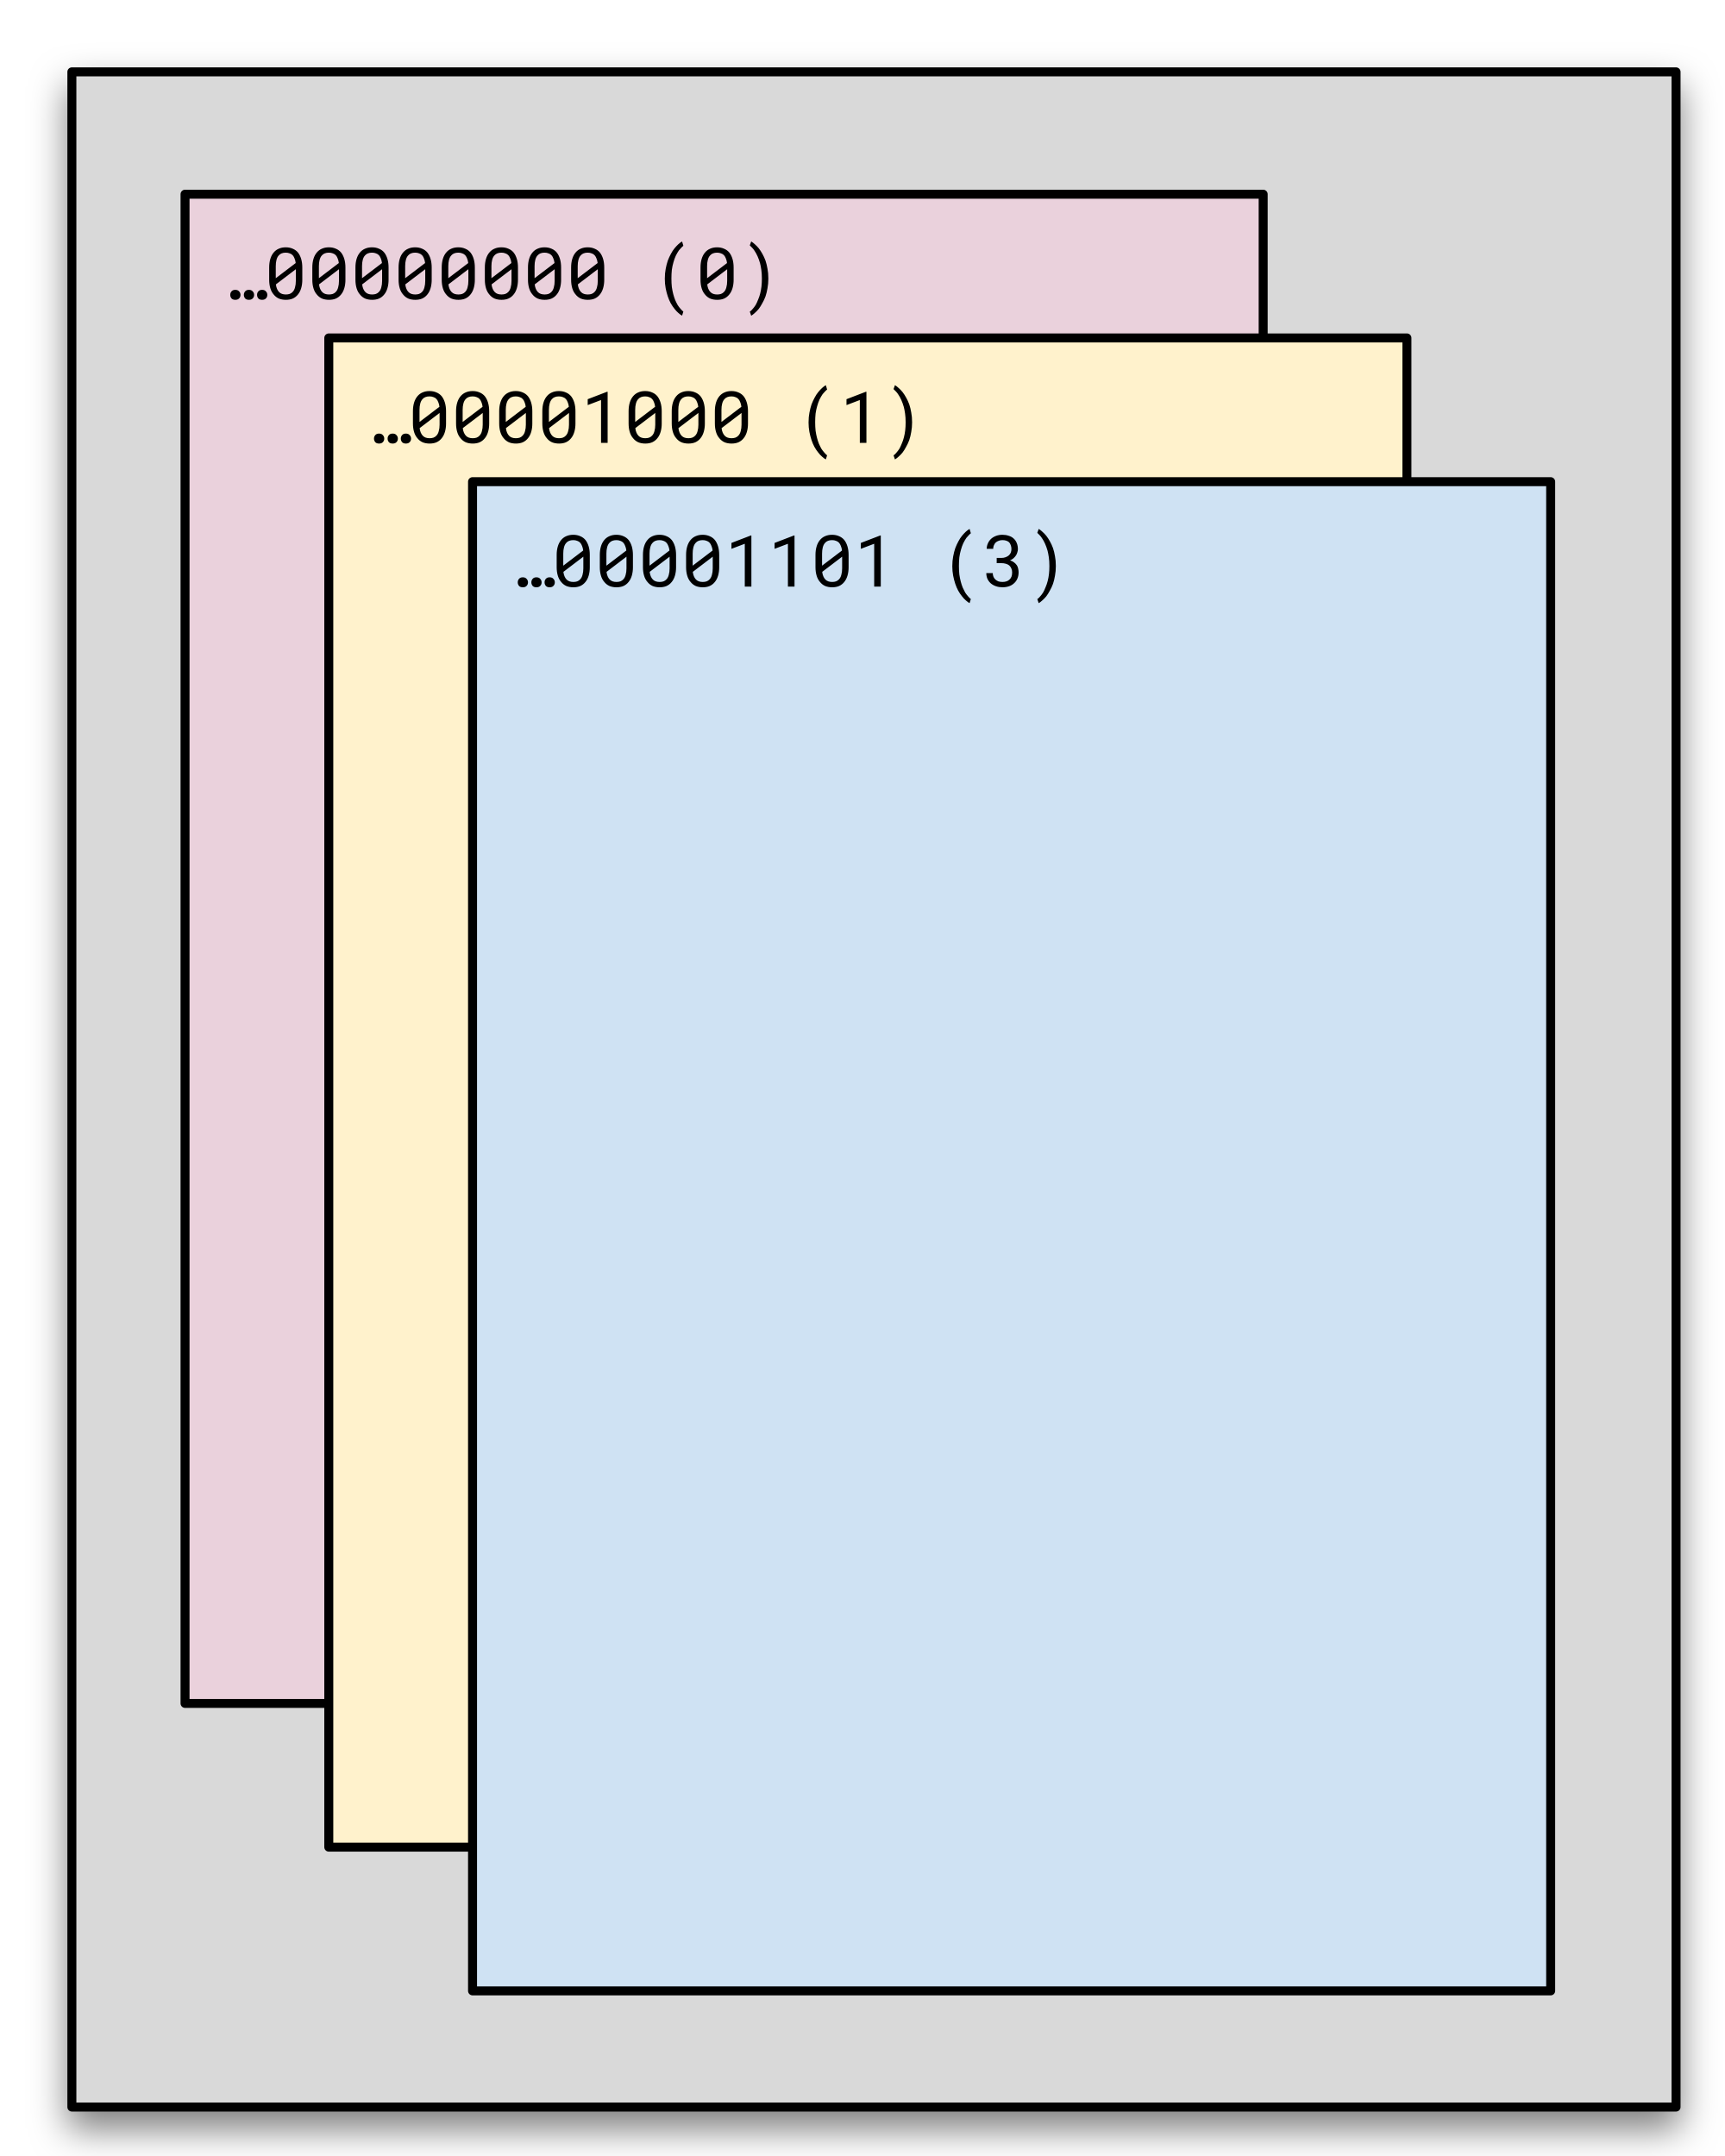
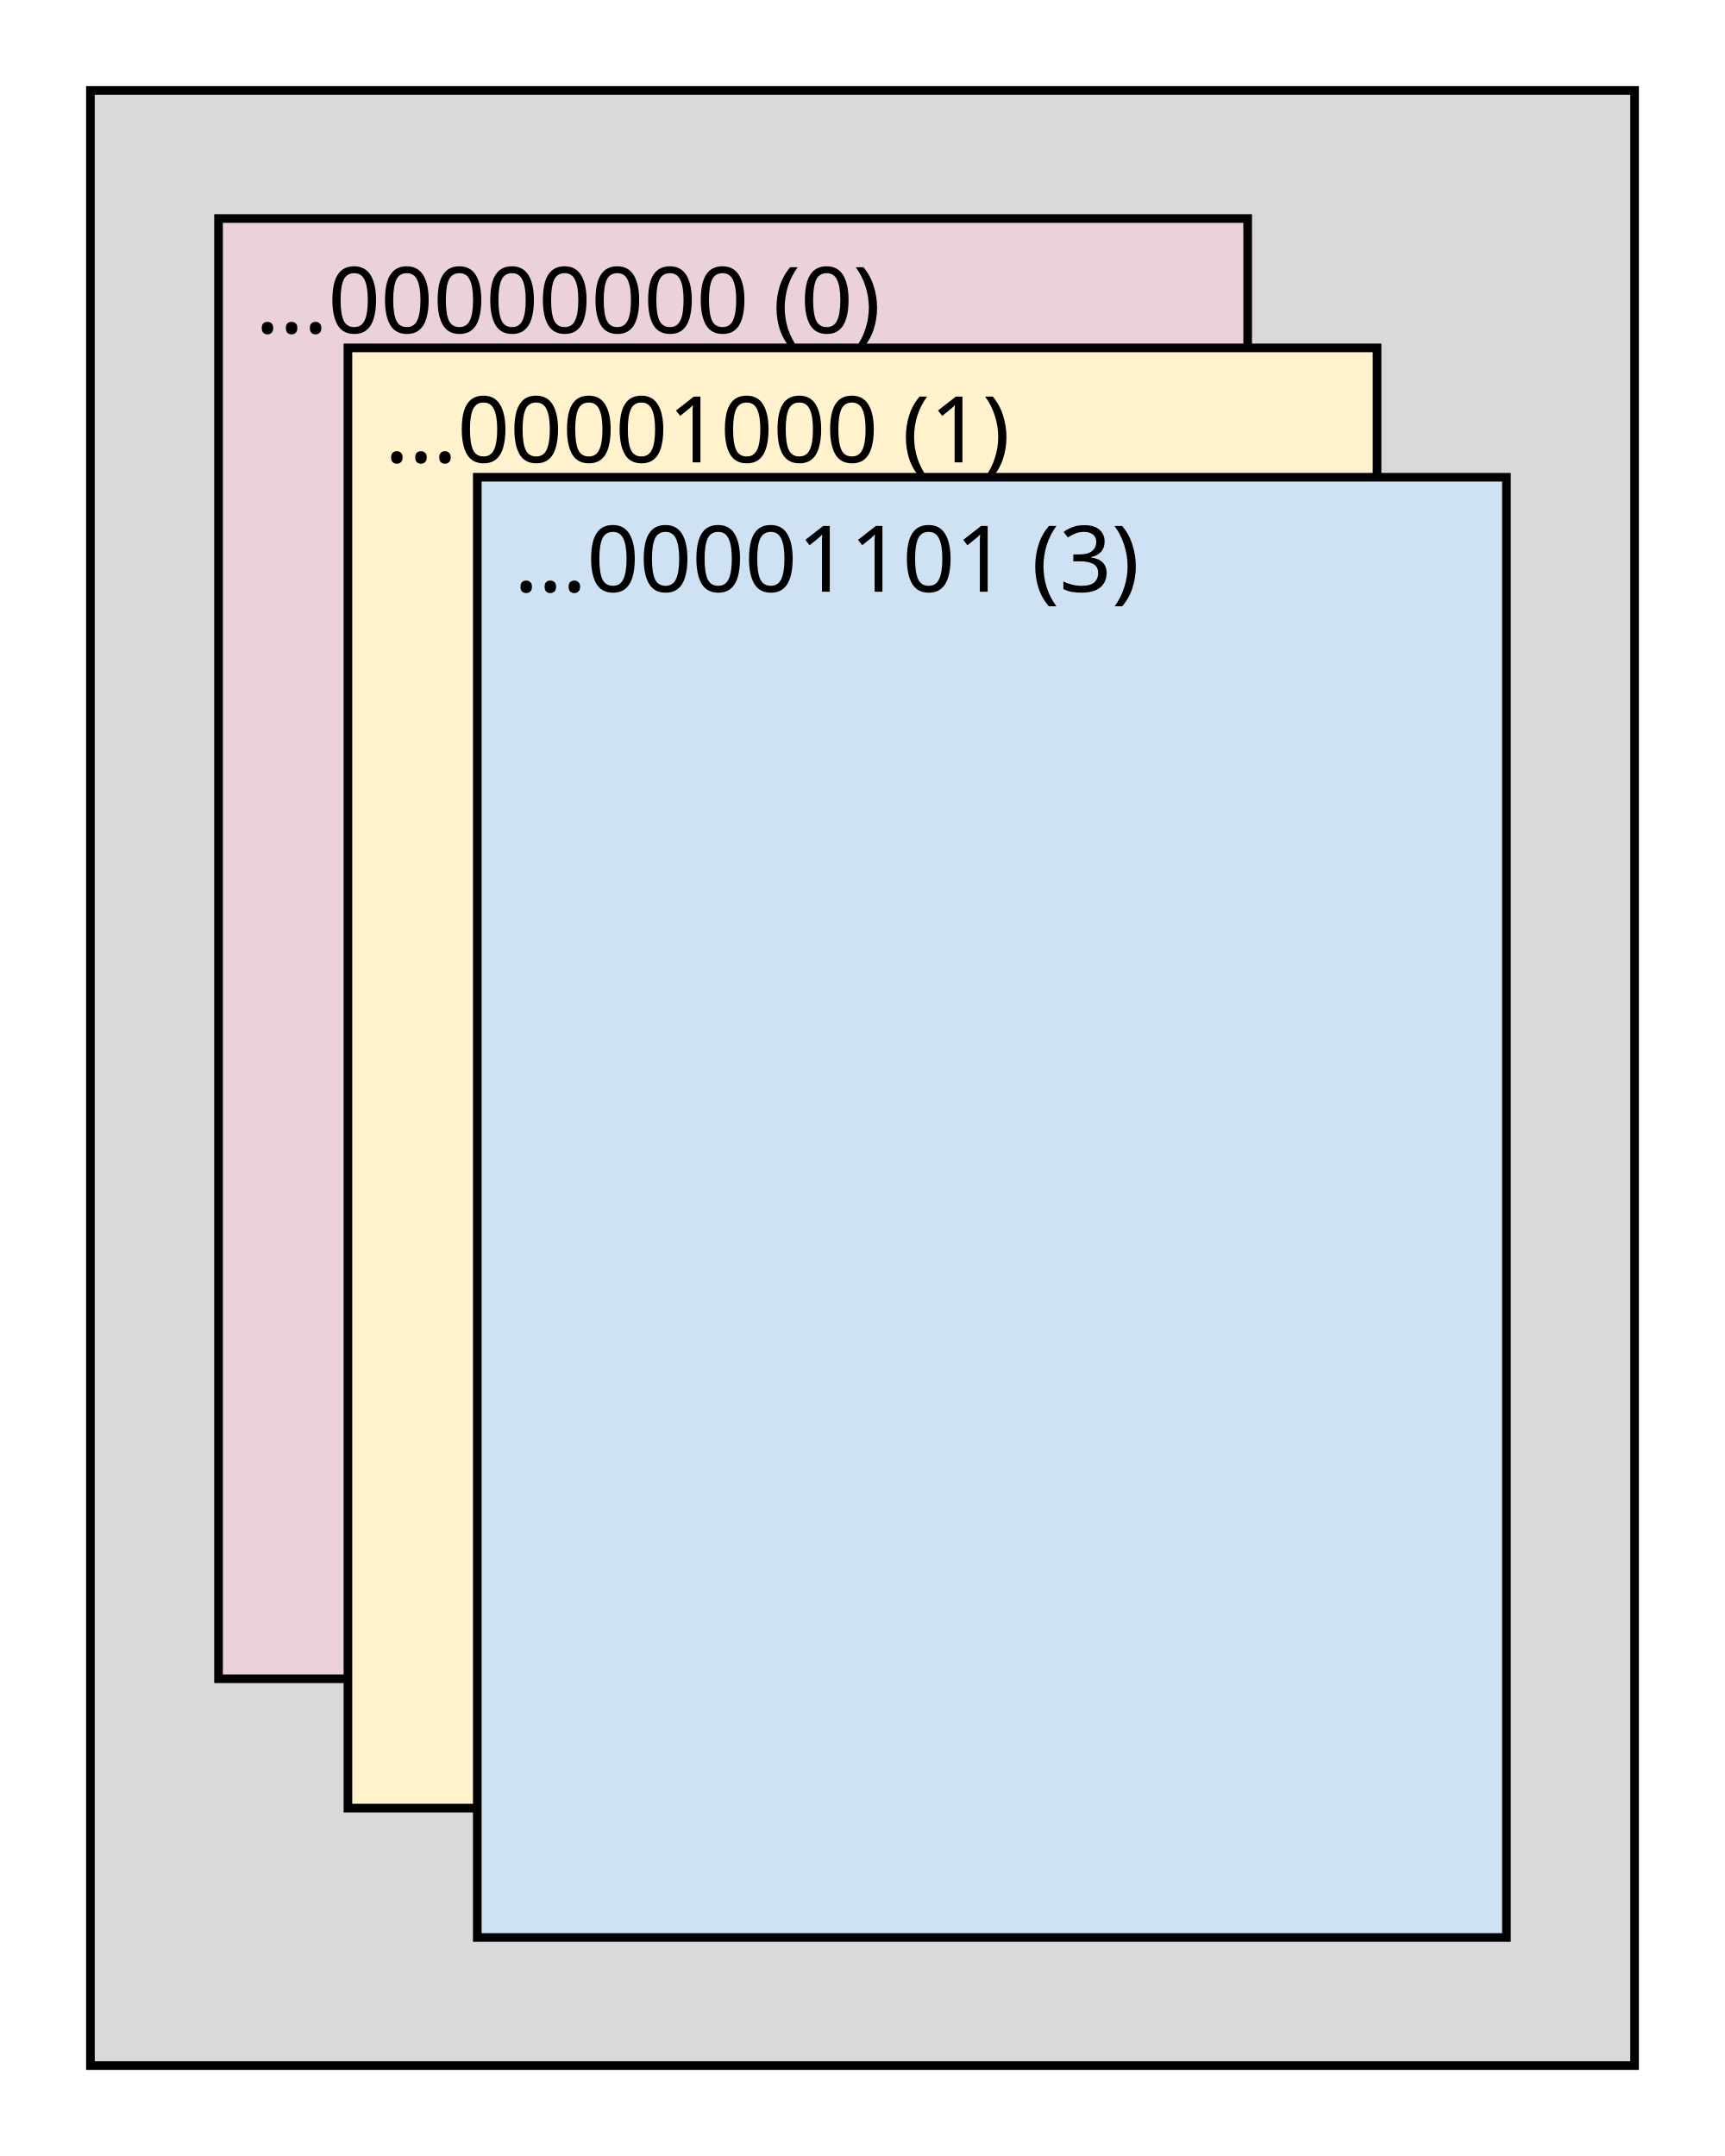
- <svg xmlns="http://www.w3.org/2000/svg" xmlns:xlink="http://www.w3.org/1999/xlink" version="1.1" viewBox="0.0 0.0 192.0 240.0" fill="none" stroke="none" stroke-linecap="square" stroke-miterlimit="10">
-   <clipPath id="p.0">
-     <path d="m0 0l192.0 0l0 240.0l-192.0 0l0 -240.0z" clip-rule="nonzero" />
-   </clipPath>
-   <g clip-path="url(#p.0)">
-     <path fill="#000000" fill-opacity="0.0" d="m0 0l192.0 0l0 240.0l-192.0 0z" fill-rule="evenodd" />
-     <g filter="url(#shadowFilter-p.1)">
-       <use xlink:href="#p.1" transform="matrix(1.0 0.0 0.0 1.0 0.0 2.0)" />
-     </g>
-     <defs>
-       <filter id="shadowFilter-p.1" filterUnits="userSpaceOnUse">
-         <feGaussianBlur in="SourceAlpha" stdDeviation="2.0" result="blur" />
-         <feComponentTransfer in="blur" color-interpolation-filters="sRGB">
-           <feFuncR type="linear" slope="0" intercept="0.0" />
-           <feFuncG type="linear" slope="0" intercept="0.0" />
-           <feFuncB type="linear" slope="0" intercept="0.0" />
-           <feFuncA type="linear" slope="0.5" intercept="0" />
-         </feComponentTransfer>
-       </filter>
-     </defs>
-     <g id="p.1">
-       <path fill="#d9d9d9" d="m8.0 8.0l178.551 0l0 226.551l-178.551 0z" fill-rule="evenodd" />
-       <path stroke="#000000" stroke-width="1.0" stroke-linejoin="round" stroke-linecap="butt" d="m8.0 8.0l178.551 0l0 226.551l-178.551 0z" fill-rule="evenodd" />
-     </g>
-     <path fill="#ead1dc" d="m20.596 21.618l120 0l0 168.0l-120 0z" fill-rule="evenodd" />
-     <path stroke="#000000" stroke-width="1.0" stroke-linejoin="round" stroke-linecap="butt" d="m20.596 21.618l120 0l0 168.0l-120 0z" fill-rule="evenodd" />
-     <path fill="#fff2cc" d="m36.596 37.618l120.0 0l0 168.0l-120.0 0z" fill-rule="evenodd" />
-     <path stroke="#000000" stroke-width="1.0" stroke-linejoin="round" stroke-linecap="butt" d="m36.596 37.618l120.0 0l0 168.0l-120.0 0z" fill-rule="evenodd" />
-     <path fill="#cfe2f3" d="m52.596 53.618l120.0 0l0 168.0l-120.0 0z" fill-rule="evenodd" />
-     <path stroke="#000000" stroke-width="1.0" stroke-linejoin="round" stroke-linecap="butt" d="m52.596 53.618l120.0 0l0 168.0l-120.0 0z" fill-rule="evenodd" />
-     <path fill="#000000" fill-opacity="0.0" d="m52.596 53.617l84.661 0l0 14.551l-84.661 0z" fill-rule="evenodd" />
-     <path fill="#000000" d="m57.627 64.828q0 0.219 0.141 0.391q0.141 0.156 0.422 0.156q0.281 0 0.422 -0.156q0.156 -0.156 0.156 -0.391q0 -0.234 -0.156 -0.391q-0.141 -0.172 -0.422 -0.172q-0.281 0 -0.422 0.172q-0.141 0.156 -0.141 0.391zm1.516 0q0 0.219 0.141 0.391q0.141 0.156 0.422 0.156q0.281 0 0.422 -0.156q0.156 -0.156 0.156 -0.391q0 -0.234 -0.156 -0.391q-0.141 -0.172 -0.422 -0.172q-0.281 0 -0.422 0.172q-0.141 0.156 -0.141 0.391zm1.469 0q0 0.219 0.141 0.391q0.141 0.156 0.422 0.156q0.281 0 0.422 -0.156q0.156 -0.156 0.156 -0.391q0 -0.234 -0.156 -0.391q-0.141 -0.172 -0.422 -0.172q-0.281 0 -0.422 0.172q-0.141 0.156 -0.141 0.391zm5.035 -1.703l0 -1.344q0 -0.531 -0.125 -0.953q-0.125 -0.422 -0.359 -0.719q-0.234 -0.281 -0.578 -0.422q-0.344 -0.156 -0.781 -0.156q-0.438 0 -0.781 0.156q-0.328 0.141 -0.562 0.422q-0.25 0.297 -0.375 0.719q-0.125 0.422 -0.125 0.953l0 1.344q0 0.531 0.125 0.953q0.125 0.422 0.375 0.703q0.234 0.297 0.578 0.453q0.344 0.141 0.781 0.141q0.438 0 0.766 -0.141q0.344 -0.156 0.578 -0.453q0.234 -0.281 0.359 -0.703q0.125 -0.422 0.125 -0.953zm-2.953 -0.156q0 -0.094 0 -0.188q0 -0.109 0 -0.203l0 -0.953q0 -0.391 0.078 -0.688q0.078 -0.312 0.25 -0.5q0.125 -0.156 0.328 -0.234q0.203 -0.078 0.453 -0.078q0.25 0 0.438 0.078q0.203 0.062 0.344 0.219q0.125 0.141 0.203 0.359q0.094 0.219 0.125 0.5l-2.219 1.688zm2.234 0.297q0 0.422 -0.094 0.734q-0.078 0.312 -0.266 0.5q-0.125 0.141 -0.328 0.219q-0.188 0.062 -0.422 0.062q-0.234 0 -0.422 -0.062q-0.188 -0.062 -0.328 -0.203q-0.141 -0.141 -0.234 -0.359q-0.094 -0.219 -0.125 -0.5l2.219 -1.688q0 0.109 0 0.281q0 0.156 0 0.219l0 0.797zm5.52 -0.141l0 -1.344q0 -0.531 -0.125 -0.953q-0.125 -0.422 -0.359 -0.719q-0.234 -0.281 -0.578 -0.422q-0.344 -0.156 -0.781 -0.156q-0.438 0 -0.781 0.156q-0.328 0.141 -0.562 0.422q-0.25 0.297 -0.375 0.719q-0.125 0.422 -0.125 0.953l0 1.344q0 0.531 0.125 0.953q0.125 0.422 0.375 0.703q0.234 0.297 0.578 0.453q0.344 0.141 0.781 0.141q0.438 0 0.766 -0.141q0.344 -0.156 0.578 -0.453q0.234 -0.281 0.359 -0.703q0.125 -0.422 0.125 -0.953zm-2.953 -0.156q0 -0.094 0 -0.188q0 -0.109 0 -0.203l0 -0.953q0 -0.391 0.078 -0.688q0.078 -0.312 0.25 -0.5q0.125 -0.156 0.328 -0.234q0.203 -0.078 0.453 -0.078q0.25 0 0.438 0.078q0.203 0.062 0.344 0.219q0.125 0.141 0.203 0.359q0.094 0.219 0.125 0.5l-2.219 1.688zm2.234 0.297q0 0.422 -0.094 0.734q-0.078 0.312 -0.266 0.5q-0.125 0.141 -0.328 0.219q-0.188 0.062 -0.422 0.062q-0.234 0 -0.422 -0.062q-0.188 -0.062 -0.328 -0.203q-0.141 -0.141 -0.234 -0.359q-0.094 -0.219 -0.125 -0.5l2.219 -1.688q0 0.109 0 0.281q0 0.156 0 0.219l0 0.797zm5.52 -0.141l0 -1.344q0 -0.531 -0.125 -0.953q-0.125 -0.422 -0.359 -0.719q-0.234 -0.281 -0.578 -0.422q-0.344 -0.156 -0.781 -0.156q-0.438 0 -0.781 0.156q-0.328 0.141 -0.562 0.422q-0.25 0.297 -0.375 0.719q-0.125 0.422 -0.125 0.953l0 1.344q0 0.531 0.125 0.953q0.125 0.422 0.375 0.703q0.234 0.297 0.578 0.453q0.344 0.141 0.781 0.141q0.438 0 0.766 -0.141q0.344 -0.156 0.578 -0.453q0.234 -0.281 0.359 -0.703q0.125 -0.422 0.125 -0.953zm-2.953 -0.156q0 -0.094 0 -0.188q0 -0.109 0 -0.203l0 -0.953q0 -0.391 0.078 -0.688q0.078 -0.312 0.25 -0.5q0.125 -0.156 0.328 -0.234q0.203 -0.078 0.453 -0.078q0.25 0 0.438 0.078q0.203 0.062 0.344 0.219q0.125 0.141 0.203 0.359q0.094 0.219 0.125 0.5l-2.219 1.688zm2.234 0.297q0 0.422 -0.094 0.734q-0.078 0.312 -0.266 0.5q-0.125 0.141 -0.328 0.219q-0.188 0.062 -0.422 0.062q-0.234 0 -0.422 -0.062q-0.188 -0.062 -0.328 -0.203q-0.141 -0.141 -0.234 -0.359q-0.094 -0.219 -0.125 -0.5l2.219 -1.688q0 0.109 0 0.281q0 0.156 0 0.219l0 0.797zm5.52 -0.141l0 -1.344q0 -0.531 -0.125 -0.953q-0.125 -0.422 -0.359 -0.719q-0.234 -0.281 -0.578 -0.422q-0.344 -0.156 -0.781 -0.156q-0.438 0 -0.781 0.156q-0.328 0.141 -0.562 0.422q-0.25 0.297 -0.375 0.719q-0.125 0.422 -0.125 0.953l0 1.344q0 0.531 0.125 0.953q0.125 0.422 0.375 0.703q0.234 0.297 0.578 0.453q0.344 0.141 0.781 0.141q0.438 0 0.766 -0.141q0.344 -0.156 0.578 -0.453q0.234 -0.281 0.359 -0.703q0.125 -0.422 0.125 -0.953zm-2.953 -0.156q0 -0.094 0 -0.188q0 -0.109 0 -0.203l0 -0.953q0 -0.391 0.078 -0.688q0.078 -0.312 0.25 -0.5q0.125 -0.156 0.328 -0.234q0.203 -0.078 0.453 -0.078q0.25 0 0.438 0.078q0.203 0.062 0.344 0.219q0.125 0.141 0.203 0.359q0.094 0.219 0.125 0.5l-2.219 1.688zm2.234 0.297q0 0.422 -0.094 0.734q-0.078 0.312 -0.266 0.5q-0.125 0.141 -0.328 0.219q-0.188 0.062 -0.422 0.062q-0.234 0 -0.422 -0.062q-0.188 -0.062 -0.328 -0.203q-0.141 -0.141 -0.234 -0.359q-0.094 -0.219 -0.125 -0.5l2.219 -1.688q0 0.109 0 0.281q0 0.156 0 0.219l0 0.797zm4.301 2.031l0 -5.688l-0.062 0l-2.156 0.828l0 0.656l1.484 -0.562l0 4.766l0.734 0zm4.801 0l0 -5.688l-0.062 0l-2.156 0.828l0 0.656l1.484 -0.562l0 4.766l0.734 0zm6.02 -2.172l0 -1.344q0 -0.531 -0.125 -0.953q-0.125 -0.422 -0.359 -0.719q-0.234 -0.281 -0.578 -0.422q-0.344 -0.156 -0.781 -0.156q-0.438 0 -0.781 0.156q-0.328 0.141 -0.562 0.422q-0.25 0.297 -0.375 0.719q-0.125 0.422 -0.125 0.953l0 1.344q0 0.531 0.125 0.953q0.125 0.422 0.375 0.703q0.234 0.297 0.578 0.453q0.344 0.141 0.781 0.141q0.438 0 0.766 -0.141q0.344 -0.156 0.578 -0.453q0.234 -0.281 0.359 -0.703q0.125 -0.422 0.125 -0.953zm-2.953 -0.156q0 -0.094 0 -0.188q0 -0.109 0 -0.203l0 -0.953q0 -0.391 0.078 -0.688q0.078 -0.312 0.25 -0.5q0.125 -0.156 0.328 -0.234q0.203 -0.078 0.453 -0.078q0.25 0 0.438 0.078q0.203 0.062 0.344 0.219q0.125 0.141 0.203 0.359q0.094 0.219 0.125 0.5l-2.219 1.688zm2.234 0.297q0 0.422 -0.094 0.734q-0.078 0.312 -0.266 0.5q-0.125 0.141 -0.328 0.219q-0.188 0.062 -0.422 0.062q-0.234 0 -0.422 -0.062q-0.188 -0.062 -0.328 -0.203q-0.141 -0.141 -0.234 -0.359q-0.094 -0.219 -0.125 -0.5l2.219 -1.688q0 0.109 0 0.281q0 0.156 0 0.219l0 0.797zm4.301 2.031l0 -5.688l-0.062 0l-2.156 0.828l0 0.656l1.484 -0.562l0 4.766l0.734 0zm7.961 -2.312l0 0.047q0 0.547 0.094 1.047q0.094 0.484 0.234 0.906q0.141 0.422 0.328 0.766q0.203 0.359 0.422 0.625q0.203 0.266 0.422 0.453q0.219 0.203 0.422 0.312l0.141 -0.453q-0.156 -0.125 -0.312 -0.312q-0.156 -0.172 -0.312 -0.406q-0.141 -0.25 -0.281 -0.562q-0.125 -0.312 -0.219 -0.672q-0.094 -0.359 -0.156 -0.781q-0.047 -0.438 -0.047 -0.922l0 -0.047q0 -0.516 0.047 -0.953q0.062 -0.438 0.172 -0.812q0.109 -0.406 0.266 -0.75q0.172 -0.344 0.344 -0.594q0.125 -0.156 0.25 -0.281q0.125 -0.141 0.25 -0.234l-0.141 -0.484q-0.203 0.109 -0.422 0.312q-0.203 0.188 -0.422 0.453q-0.219 0.266 -0.406 0.625q-0.188 0.344 -0.344 0.75q-0.141 0.422 -0.234 0.922q-0.094 0.484 -0.094 1.047zm4.941 -0.875l0 0.578l0.516 0q0.266 0 0.484 0.062q0.234 0.062 0.391 0.188q0.156 0.141 0.234 0.328q0.094 0.188 0.094 0.453q0 0.281 -0.078 0.484q-0.078 0.188 -0.219 0.312q-0.141 0.141 -0.344 0.203q-0.188 0.062 -0.438 0.062q-0.25 0 -0.453 -0.062q-0.188 -0.078 -0.328 -0.203q-0.141 -0.125 -0.219 -0.312q-0.078 -0.188 -0.078 -0.406l-0.719 0q0 0.375 0.141 0.672q0.141 0.281 0.375 0.484q0.25 0.203 0.578 0.312q0.328 0.109 0.703 0.109q0.391 0 0.719 -0.109q0.328 -0.109 0.562 -0.328q0.25 -0.219 0.375 -0.516q0.141 -0.312 0.141 -0.719q0 -0.188 -0.047 -0.391q-0.031 -0.203 -0.141 -0.375q-0.125 -0.188 -0.312 -0.328q-0.172 -0.141 -0.453 -0.234q0.234 -0.094 0.391 -0.234q0.172 -0.156 0.281 -0.328q0.094 -0.156 0.141 -0.328q0.062 -0.188 0.062 -0.344q0 -0.391 -0.125 -0.688q-0.125 -0.312 -0.359 -0.516q-0.219 -0.203 -0.547 -0.297q-0.312 -0.109 -0.688 -0.109q-0.391 0 -0.719 0.125q-0.328 0.125 -0.547 0.328q-0.234 0.219 -0.359 0.516q-0.125 0.281 -0.125 0.594l0.719 0q0 -0.219 0.078 -0.391q0.078 -0.188 0.203 -0.312q0.141 -0.125 0.328 -0.188q0.188 -0.078 0.422 -0.078q0.234 0 0.422 0.062q0.188 0.062 0.312 0.172q0.125 0.125 0.188 0.328q0.078 0.188 0.078 0.438q0 0.219 -0.078 0.406q-0.078 0.172 -0.219 0.297q-0.141 0.125 -0.359 0.203q-0.203 0.078 -0.469 0.078l-0.516 0zm6.582 0.922l0 -0.047q0 -0.594 -0.094 -1.062q-0.078 -0.484 -0.219 -0.906q-0.156 -0.422 -0.344 -0.75q-0.188 -0.344 -0.406 -0.625q-0.219 -0.266 -0.438 -0.453q-0.219 -0.203 -0.406 -0.312l-0.156 0.438q0.125 0.109 0.266 0.266q0.141 0.141 0.266 0.344q0.172 0.25 0.328 0.594q0.156 0.344 0.281 0.781q0.078 0.297 0.141 0.734q0.062 0.422 0.062 0.953l0 0.047q0 0.469 -0.047 0.875q-0.047 0.406 -0.141 0.766q-0.094 0.375 -0.234 0.688q-0.125 0.328 -0.266 0.578q-0.156 0.25 -0.328 0.438q-0.156 0.203 -0.328 0.312l0.156 0.453q0.188 -0.109 0.406 -0.312q0.219 -0.188 0.438 -0.453q0.203 -0.266 0.391 -0.625q0.203 -0.344 0.359 -0.766q0.141 -0.422 0.219 -0.906q0.094 -0.5 0.094 -1.047z" fill-rule="nonzero" />
-     <path fill="#000000" fill-opacity="0.0" d="m36.596 37.617l84.661 0l0 14.551l-84.661 0z" fill-rule="evenodd" />
-     <path fill="#000000" d="m41.627 48.828q0 0.219 0.141 0.391q0.141 0.156 0.422 0.156q0.281 0 0.422 -0.156q0.156 -0.156 0.156 -0.391q0 -0.234 -0.156 -0.391q-0.141 -0.172 -0.422 -0.172q-0.281 0 -0.422 0.172q-0.141 0.156 -0.141 0.391zm1.516 0q0 0.219 0.141 0.391q0.141 0.156 0.422 0.156q0.281 0 0.422 -0.156q0.156 -0.156 0.156 -0.391q0 -0.234 -0.156 -0.391q-0.141 -0.172 -0.422 -0.172q-0.281 0 -0.422 0.172q-0.141 0.156 -0.141 0.391zm1.469 0q0 0.219 0.141 0.391q0.141 0.156 0.422 0.156q0.281 0 0.422 -0.156q0.156 -0.156 0.156 -0.391q0 -0.234 -0.156 -0.391q-0.141 -0.172 -0.422 -0.172q-0.281 0 -0.422 0.172q-0.141 0.156 -0.141 0.391zm5.035 -1.703l0 -1.344q0 -0.531 -0.125 -0.953q-0.125 -0.422 -0.359 -0.719q-0.234 -0.281 -0.578 -0.422q-0.344 -0.156 -0.781 -0.156q-0.438 0 -0.781 0.156q-0.328 0.141 -0.562 0.422q-0.25 0.297 -0.375 0.719q-0.125 0.422 -0.125 0.953l0 1.344q0 0.531 0.125 0.953q0.125 0.422 0.375 0.703q0.234 0.297 0.578 0.453q0.344 0.141 0.781 0.141q0.438 0 0.766 -0.141q0.344 -0.156 0.578 -0.453q0.234 -0.281 0.359 -0.703q0.125 -0.422 0.125 -0.953zm-2.953 -0.156q0 -0.094 0 -0.188q0 -0.109 0 -0.203l0 -0.953q0 -0.391 0.078 -0.688q0.078 -0.312 0.25 -0.5q0.125 -0.156 0.328 -0.234q0.203 -0.078 0.453 -0.078q0.25 0 0.438 0.078q0.203 0.062 0.344 0.219q0.125 0.141 0.203 0.359q0.094 0.219 0.125 0.5l-2.219 1.688zm2.234 0.297q0 0.422 -0.094 0.734q-0.078 0.312 -0.266 0.5q-0.125 0.141 -0.328 0.219q-0.188 0.062 -0.422 0.062q-0.234 0 -0.422 -0.062q-0.188 -0.062 -0.328 -0.203q-0.141 -0.141 -0.234 -0.359q-0.094 -0.219 -0.125 -0.5l2.219 -1.688q0 0.109 0 0.281q0 0.156 0 0.219l0 0.797zm5.52 -0.141l0 -1.344q0 -0.531 -0.125 -0.953q-0.125 -0.422 -0.359 -0.719q-0.234 -0.281 -0.578 -0.422q-0.344 -0.156 -0.781 -0.156q-0.438 0 -0.781 0.156q-0.328 0.141 -0.562 0.422q-0.25 0.297 -0.375 0.719q-0.125 0.422 -0.125 0.953l0 1.344q0 0.531 0.125 0.953q0.125 0.422 0.375 0.703q0.234 0.297 0.578 0.453q0.344 0.141 0.781 0.141q0.438 0 0.766 -0.141q0.344 -0.156 0.578 -0.453q0.234 -0.281 0.359 -0.703q0.125 -0.422 0.125 -0.953zm-2.953 -0.156q0 -0.094 0 -0.188q0 -0.109 0 -0.203l0 -0.953q0 -0.391 0.078 -0.688q0.078 -0.312 0.25 -0.5q0.125 -0.156 0.328 -0.234q0.203 -0.078 0.453 -0.078q0.25 0 0.438 0.078q0.203 0.062 0.344 0.219q0.125 0.141 0.203 0.359q0.094 0.219 0.125 0.5l-2.219 1.688zm2.234 0.297q0 0.422 -0.094 0.734q-0.078 0.312 -0.266 0.5q-0.125 0.141 -0.328 0.219q-0.188 0.062 -0.422 0.062q-0.234 0 -0.422 -0.062q-0.188 -0.062 -0.328 -0.203q-0.141 -0.141 -0.234 -0.359q-0.094 -0.219 -0.125 -0.5l2.219 -1.688q0 0.109 0 0.281q0 0.156 0 0.219l0 0.797zm5.52 -0.141l0 -1.344q0 -0.531 -0.125 -0.953q-0.125 -0.422 -0.359 -0.719q-0.234 -0.281 -0.578 -0.422q-0.344 -0.156 -0.781 -0.156q-0.438 0 -0.781 0.156q-0.328 0.141 -0.562 0.422q-0.25 0.297 -0.375 0.719q-0.125 0.422 -0.125 0.953l0 1.344q0 0.531 0.125 0.953q0.125 0.422 0.375 0.703q0.234 0.297 0.578 0.453q0.344 0.141 0.781 0.141q0.438 0 0.766 -0.141q0.344 -0.156 0.578 -0.453q0.234 -0.281 0.359 -0.703q0.125 -0.422 0.125 -0.953zm-2.953 -0.156q0 -0.094 0 -0.188q0 -0.109 0 -0.203l0 -0.953q0 -0.391 0.078 -0.688q0.078 -0.312 0.25 -0.5q0.125 -0.156 0.328 -0.234q0.203 -0.078 0.453 -0.078q0.25 0 0.438 0.078q0.203 0.062 0.344 0.219q0.125 0.141 0.203 0.359q0.094 0.219 0.125 0.5l-2.219 1.688zm2.234 0.297q0 0.422 -0.094 0.734q-0.078 0.312 -0.266 0.5q-0.125 0.141 -0.328 0.219q-0.188 0.062 -0.422 0.062q-0.234 0 -0.422 -0.062q-0.188 -0.062 -0.328 -0.203q-0.141 -0.141 -0.234 -0.359q-0.094 -0.219 -0.125 -0.5l2.219 -1.688q0 0.109 0 0.281q0 0.156 0 0.219l0 0.797zm5.52 -0.141l0 -1.344q0 -0.531 -0.125 -0.953q-0.125 -0.422 -0.359 -0.719q-0.234 -0.281 -0.578 -0.422q-0.344 -0.156 -0.781 -0.156q-0.438 0 -0.781 0.156q-0.328 0.141 -0.562 0.422q-0.25 0.297 -0.375 0.719q-0.125 0.422 -0.125 0.953l0 1.344q0 0.531 0.125 0.953q0.125 0.422 0.375 0.703q0.234 0.297 0.578 0.453q0.344 0.141 0.781 0.141q0.438 0 0.766 -0.141q0.344 -0.156 0.578 -0.453q0.234 -0.281 0.359 -0.703q0.125 -0.422 0.125 -0.953zm-2.953 -0.156q0 -0.094 0 -0.188q0 -0.109 0 -0.203l0 -0.953q0 -0.391 0.078 -0.688q0.078 -0.312 0.25 -0.5q0.125 -0.156 0.328 -0.234q0.203 -0.078 0.453 -0.078q0.25 0 0.438 0.078q0.203 0.062 0.344 0.219q0.125 0.141 0.203 0.359q0.094 0.219 0.125 0.5l-2.219 1.688zm2.234 0.297q0 0.422 -0.094 0.734q-0.078 0.312 -0.266 0.5q-0.125 0.141 -0.328 0.219q-0.188 0.062 -0.422 0.062q-0.234 0 -0.422 -0.062q-0.188 -0.062 -0.328 -0.203q-0.141 -0.141 -0.234 -0.359q-0.094 -0.219 -0.125 -0.5l2.219 -1.688q0 0.109 0 0.281q0 0.156 0 0.219l0 0.797zm4.301 2.031l0 -5.688l-0.062 0l-2.156 0.828l0 0.656l1.484 -0.562l0 4.766l0.734 0zm6.02 -2.172l0 -1.344q0 -0.531 -0.125 -0.953q-0.125 -0.422 -0.359 -0.719q-0.234 -0.281 -0.578 -0.422q-0.344 -0.156 -0.781 -0.156q-0.438 0 -0.781 0.156q-0.328 0.141 -0.562 0.422q-0.25 0.297 -0.375 0.719q-0.125 0.422 -0.125 0.953l0 1.344q0 0.531 0.125 0.953q0.125 0.422 0.375 0.703q0.234 0.297 0.578 0.453q0.344 0.141 0.781 0.141q0.438 0 0.766 -0.141q0.344 -0.156 0.578 -0.453q0.234 -0.281 0.359 -0.703q0.125 -0.422 0.125 -0.953zm-2.953 -0.156q0 -0.094 0 -0.188q0 -0.109 0 -0.203l0 -0.953q0 -0.391 0.078 -0.688q0.078 -0.312 0.25 -0.5q0.125 -0.156 0.328 -0.234q0.203 -0.078 0.453 -0.078q0.25 0 0.438 0.078q0.203 0.062 0.344 0.219q0.125 0.141 0.203 0.359q0.094 0.219 0.125 0.5l-2.219 1.688zm2.234 0.297q0 0.422 -0.094 0.734q-0.078 0.312 -0.266 0.5q-0.125 0.141 -0.328 0.219q-0.188 0.062 -0.422 0.062q-0.234 0 -0.422 -0.062q-0.188 -0.062 -0.328 -0.203q-0.141 -0.141 -0.234 -0.359q-0.094 -0.219 -0.125 -0.5l2.219 -1.688q0 0.109 0 0.281q0 0.156 0 0.219l0 0.797zm5.52 -0.141l0 -1.344q0 -0.531 -0.125 -0.953q-0.125 -0.422 -0.359 -0.719q-0.234 -0.281 -0.578 -0.422q-0.344 -0.156 -0.781 -0.156q-0.438 0 -0.781 0.156q-0.328 0.141 -0.562 0.422q-0.25 0.297 -0.375 0.719q-0.125 0.422 -0.125 0.953l0 1.344q0 0.531 0.125 0.953q0.125 0.422 0.375 0.703q0.234 0.297 0.578 0.453q0.344 0.141 0.781 0.141q0.438 0 0.766 -0.141q0.344 -0.156 0.578 -0.453q0.234 -0.281 0.359 -0.703q0.125 -0.422 0.125 -0.953zm-2.953 -0.156q0 -0.094 0 -0.188q0 -0.109 0 -0.203l0 -0.953q0 -0.391 0.078 -0.688q0.078 -0.312 0.25 -0.5q0.125 -0.156 0.328 -0.234q0.203 -0.078 0.453 -0.078q0.25 0 0.438 0.078q0.203 0.062 0.344 0.219q0.125 0.141 0.203 0.359q0.094 0.219 0.125 0.5l-2.219 1.688zm2.234 0.297q0 0.422 -0.094 0.734q-0.078 0.312 -0.266 0.5q-0.125 0.141 -0.328 0.219q-0.188 0.062 -0.422 0.062q-0.234 0 -0.422 -0.062q-0.188 -0.062 -0.328 -0.203q-0.141 -0.141 -0.234 -0.359q-0.094 -0.219 -0.125 -0.5l2.219 -1.688q0 0.109 0 0.281q0 0.156 0 0.219l0 0.797zm5.52 -0.141l0 -1.344q0 -0.531 -0.125 -0.953q-0.125 -0.422 -0.359 -0.719q-0.234 -0.281 -0.578 -0.422q-0.344 -0.156 -0.781 -0.156q-0.438 0 -0.781 0.156q-0.328 0.141 -0.562 0.422q-0.25 0.297 -0.375 0.719q-0.125 0.422 -0.125 0.953l0 1.344q0 0.531 0.125 0.953q0.125 0.422 0.375 0.703q0.234 0.297 0.578 0.453q0.344 0.141 0.781 0.141q0.438 0 0.766 -0.141q0.344 -0.156 0.578 -0.453q0.234 -0.281 0.359 -0.703q0.125 -0.422 0.125 -0.953zm-2.953 -0.156q0 -0.094 0 -0.188q0 -0.109 0 -0.203l0 -0.953q0 -0.391 0.078 -0.688q0.078 -0.312 0.25 -0.5q0.125 -0.156 0.328 -0.234q0.203 -0.078 0.453 -0.078q0.25 0 0.438 0.078q0.203 0.062 0.344 0.219q0.125 0.141 0.203 0.359q0.094 0.219 0.125 0.5l-2.219 1.688zm2.234 0.297q0 0.422 -0.094 0.734q-0.078 0.312 -0.266 0.5q-0.125 0.141 -0.328 0.219q-0.188 0.062 -0.422 0.062q-0.234 0 -0.422 -0.062q-0.188 -0.062 -0.328 -0.203q-0.141 -0.141 -0.234 -0.359q-0.094 -0.219 -0.125 -0.5l2.219 -1.688q0 0.109 0 0.281q0 0.156 0 0.219l0 0.797zm7.461 -0.281l0 0.047q0 0.547 0.094 1.047q0.094 0.484 0.234 0.906q0.141 0.422 0.328 0.766q0.203 0.359 0.422 0.625q0.203 0.266 0.422 0.453q0.219 0.203 0.422 0.312l0.141 -0.453q-0.156 -0.125 -0.312 -0.312q-0.156 -0.172 -0.312 -0.406q-0.141 -0.25 -0.281 -0.562q-0.125 -0.312 -0.219 -0.672q-0.094 -0.359 -0.156 -0.781q-0.047 -0.438 -0.047 -0.922l0 -0.047q0 -0.516 0.047 -0.953q0.062 -0.438 0.172 -0.812q0.109 -0.406 0.266 -0.75q0.172 -0.344 0.344 -0.594q0.125 -0.156 0.25 -0.281q0.125 -0.141 0.25 -0.234l-0.141 -0.484q-0.203 0.109 -0.422 0.312q-0.203 0.188 -0.422 0.453q-0.219 0.266 -0.406 0.625q-0.188 0.344 -0.344 0.75q-0.141 0.422 -0.234 0.922q-0.094 0.484 -0.094 1.047zm6.441 2.312l0 -5.688l-0.062 0l-2.156 0.828l0 0.656l1.484 -0.562l0 4.766l0.734 0zm5.082 -2.266l0 -0.047q0 -0.594 -0.094 -1.062q-0.078 -0.484 -0.219 -0.906q-0.156 -0.422 -0.344 -0.75q-0.188 -0.344 -0.406 -0.625q-0.219 -0.266 -0.438 -0.453q-0.219 -0.203 -0.406 -0.312l-0.156 0.438q0.125 0.109 0.266 0.266q0.141 0.141 0.266 0.344q0.172 0.25 0.328 0.594q0.156 0.344 0.281 0.781q0.078 0.297 0.141 0.734q0.062 0.422 0.062 0.953l0 0.047q0 0.469 -0.047 0.875q-0.047 0.406 -0.141 0.766q-0.094 0.375 -0.234 0.688q-0.125 0.328 -0.266 0.578q-0.156 0.25 -0.328 0.438q-0.156 0.203 -0.328 0.312l0.156 0.453q0.188 -0.109 0.406 -0.312q0.219 -0.188 0.438 -0.453q0.203 -0.266 0.391 -0.625q0.203 -0.344 0.359 -0.766q0.141 -0.422 0.219 -0.906q0.094 -0.5 0.094 -1.047z" fill-rule="nonzero" />
-     <path fill="#000000" fill-opacity="0.0" d="m20.596 21.617l84.661 0l0 14.551l-84.661 0z" fill-rule="evenodd" />
-     <path fill="#000000" d="m25.627 32.828q0 0.219 0.141 0.391q0.141 0.156 0.422 0.156q0.281 0 0.422 -0.156q0.156 -0.156 0.156 -0.391q0 -0.234 -0.156 -0.391q-0.141 -0.172 -0.422 -0.172q-0.281 0 -0.422 0.172q-0.141 0.156 -0.141 0.391zm1.516 0q0 0.219 0.141 0.391q0.141 0.156 0.422 0.156q0.281 0 0.422 -0.156q0.156 -0.156 0.156 -0.391q0 -0.234 -0.156 -0.391q-0.141 -0.172 -0.422 -0.172q-0.281 0 -0.422 0.172q-0.141 0.156 -0.141 0.391zm1.469 0q0 0.219 0.141 0.391q0.141 0.156 0.422 0.156q0.281 0 0.422 -0.156q0.156 -0.156 0.156 -0.391q0 -0.234 -0.156 -0.391q-0.141 -0.172 -0.422 -0.172q-0.281 0 -0.422 0.172q-0.141 0.156 -0.141 0.391zm5.035 -1.703l0 -1.344q0 -0.531 -0.125 -0.953q-0.125 -0.422 -0.359 -0.719q-0.234 -0.281 -0.578 -0.422q-0.344 -0.156 -0.781 -0.156q-0.438 0 -0.781 0.156q-0.328 0.141 -0.562 0.422q-0.25 0.297 -0.375 0.719q-0.125 0.422 -0.125 0.953l0 1.344q0 0.531 0.125 0.953q0.125 0.422 0.375 0.703q0.234 0.297 0.578 0.453q0.344 0.141 0.781 0.141q0.438 0 0.766 -0.141q0.344 -0.156 0.578 -0.453q0.234 -0.281 0.359 -0.703q0.125 -0.422 0.125 -0.953zm-2.953 -0.156q0 -0.094 0 -0.188q0 -0.109 0 -0.203l0 -0.953q0 -0.391 0.078 -0.688q0.078 -0.312 0.25 -0.5q0.125 -0.156 0.328 -0.234q0.203 -0.078 0.453 -0.078q0.25 0 0.438 0.078q0.203 0.062 0.344 0.219q0.125 0.141 0.203 0.359q0.094 0.219 0.125 0.5l-2.219 1.688zm2.234 0.297q0 0.422 -0.094 0.734q-0.078 0.312 -0.266 0.5q-0.125 0.141 -0.328 0.219q-0.188 0.062 -0.422 0.062q-0.234 0 -0.422 -0.062q-0.188 -0.062 -0.328 -0.203q-0.141 -0.141 -0.234 -0.359q-0.094 -0.219 -0.125 -0.5l2.219 -1.688q0 0.109 0 0.281q0 0.156 0 0.219l0 0.797zm5.52 -0.141l0 -1.344q0 -0.531 -0.125 -0.953q-0.125 -0.422 -0.359 -0.719q-0.234 -0.281 -0.578 -0.422q-0.344 -0.156 -0.781 -0.156q-0.438 0 -0.781 0.156q-0.328 0.141 -0.562 0.422q-0.25 0.297 -0.375 0.719q-0.125 0.422 -0.125 0.953l0 1.344q0 0.531 0.125 0.953q0.125 0.422 0.375 0.703q0.234 0.297 0.578 0.453q0.344 0.141 0.781 0.141q0.438 0 0.766 -0.141q0.344 -0.156 0.578 -0.453q0.234 -0.281 0.359 -0.703q0.125 -0.422 0.125 -0.953zm-2.953 -0.156q0 -0.094 0 -0.188q0 -0.109 0 -0.203l0 -0.953q0 -0.391 0.078 -0.688q0.078 -0.312 0.25 -0.5q0.125 -0.156 0.328 -0.234q0.203 -0.078 0.453 -0.078q0.25 0 0.438 0.078q0.203 0.062 0.344 0.219q0.125 0.141 0.203 0.359q0.094 0.219 0.125 0.5l-2.219 1.688zm2.234 0.297q0 0.422 -0.094 0.734q-0.078 0.312 -0.266 0.5q-0.125 0.141 -0.328 0.219q-0.188 0.062 -0.422 0.062q-0.234 0 -0.422 -0.062q-0.188 -0.062 -0.328 -0.203q-0.141 -0.141 -0.234 -0.359q-0.094 -0.219 -0.125 -0.5l2.219 -1.688q0 0.109 0 0.281q0 0.156 0 0.219l0 0.797zm5.52 -0.141l0 -1.344q0 -0.531 -0.125 -0.953q-0.125 -0.422 -0.359 -0.719q-0.234 -0.281 -0.578 -0.422q-0.344 -0.156 -0.781 -0.156q-0.438 0 -0.781 0.156q-0.328 0.141 -0.562 0.422q-0.25 0.297 -0.375 0.719q-0.125 0.422 -0.125 0.953l0 1.344q0 0.531 0.125 0.953q0.125 0.422 0.375 0.703q0.234 0.297 0.578 0.453q0.344 0.141 0.781 0.141q0.438 0 0.766 -0.141q0.344 -0.156 0.578 -0.453q0.234 -0.281 0.359 -0.703q0.125 -0.422 0.125 -0.953zm-2.953 -0.156q0 -0.094 0 -0.188q0 -0.109 0 -0.203l0 -0.953q0 -0.391 0.078 -0.688q0.078 -0.312 0.25 -0.5q0.125 -0.156 0.328 -0.234q0.203 -0.078 0.453 -0.078q0.25 0 0.438 0.078q0.203 0.062 0.344 0.219q0.125 0.141 0.203 0.359q0.094 0.219 0.125 0.5l-2.219 1.688zm2.234 0.297q0 0.422 -0.094 0.734q-0.078 0.312 -0.266 0.5q-0.125 0.141 -0.328 0.219q-0.188 0.062 -0.422 0.062q-0.234 0 -0.422 -0.062q-0.188 -0.062 -0.328 -0.203q-0.141 -0.141 -0.234 -0.359q-0.094 -0.219 -0.125 -0.5l2.219 -1.688q0 0.109 0 0.281q0 0.156 0 0.219l0 0.797zm5.52 -0.141l0 -1.344q0 -0.531 -0.125 -0.953q-0.125 -0.422 -0.359 -0.719q-0.234 -0.281 -0.578 -0.422q-0.344 -0.156 -0.781 -0.156q-0.438 0 -0.781 0.156q-0.328 0.141 -0.562 0.422q-0.25 0.297 -0.375 0.719q-0.125 0.422 -0.125 0.953l0 1.344q0 0.531 0.125 0.953q0.125 0.422 0.375 0.703q0.234 0.297 0.578 0.453q0.344 0.141 0.781 0.141q0.438 0 0.766 -0.141q0.344 -0.156 0.578 -0.453q0.234 -0.281 0.359 -0.703q0.125 -0.422 0.125 -0.953zm-2.953 -0.156q0 -0.094 0 -0.188q0 -0.109 0 -0.203l0 -0.953q0 -0.391 0.078 -0.688q0.078 -0.312 0.25 -0.5q0.125 -0.156 0.328 -0.234q0.203 -0.078 0.453 -0.078q0.25 0 0.438 0.078q0.203 0.062 0.344 0.219q0.125 0.141 0.203 0.359q0.094 0.219 0.125 0.5l-2.219 1.688zm2.234 0.297q0 0.422 -0.094 0.734q-0.078 0.312 -0.266 0.5q-0.125 0.141 -0.328 0.219q-0.188 0.062 -0.422 0.062q-0.234 0 -0.422 -0.062q-0.188 -0.062 -0.328 -0.203q-0.141 -0.141 -0.234 -0.359q-0.094 -0.219 -0.125 -0.5l2.219 -1.688q0 0.109 0 0.281q0 0.156 0 0.219l0 0.797zm5.52 -0.141l0 -1.344q0 -0.531 -0.125 -0.953q-0.125 -0.422 -0.359 -0.719q-0.234 -0.281 -0.578 -0.422q-0.344 -0.156 -0.781 -0.156q-0.438 0 -0.781 0.156q-0.328 0.141 -0.562 0.422q-0.25 0.297 -0.375 0.719q-0.125 0.422 -0.125 0.953l0 1.344q0 0.531 0.125 0.953q0.125 0.422 0.375 0.703q0.234 0.297 0.578 0.453q0.344 0.141 0.781 0.141q0.438 0 0.766 -0.141q0.344 -0.156 0.578 -0.453q0.234 -0.281 0.359 -0.703q0.125 -0.422 0.125 -0.953zm-2.953 -0.156q0 -0.094 0 -0.188q0 -0.109 0 -0.203l0 -0.953q0 -0.391 0.078 -0.688q0.078 -0.312 0.25 -0.5q0.125 -0.156 0.328 -0.234q0.203 -0.078 0.453 -0.078q0.25 0 0.438 0.078q0.203 0.062 0.344 0.219q0.125 0.141 0.203 0.359q0.094 0.219 0.125 0.5l-2.219 1.688zm2.234 0.297q0 0.422 -0.094 0.734q-0.078 0.312 -0.266 0.5q-0.125 0.141 -0.328 0.219q-0.188 0.062 -0.422 0.062q-0.234 0 -0.422 -0.062q-0.188 -0.062 -0.328 -0.203q-0.141 -0.141 -0.234 -0.359q-0.094 -0.219 -0.125 -0.5l2.219 -1.688q0 0.109 0 0.281q0 0.156 0 0.219l0 0.797zm5.52 -0.141l0 -1.344q0 -0.531 -0.125 -0.953q-0.125 -0.422 -0.359 -0.719q-0.234 -0.281 -0.578 -0.422q-0.344 -0.156 -0.781 -0.156q-0.438 0 -0.781 0.156q-0.328 0.141 -0.562 0.422q-0.25 0.297 -0.375 0.719q-0.125 0.422 -0.125 0.953l0 1.344q0 0.531 0.125 0.953q0.125 0.422 0.375 0.703q0.234 0.297 0.578 0.453q0.344 0.141 0.781 0.141q0.438 0 0.766 -0.141q0.344 -0.156 0.578 -0.453q0.234 -0.281 0.359 -0.703q0.125 -0.422 0.125 -0.953zm-2.953 -0.156q0 -0.094 0 -0.188q0 -0.109 0 -0.203l0 -0.953q0 -0.391 0.078 -0.688q0.078 -0.312 0.25 -0.5q0.125 -0.156 0.328 -0.234q0.203 -0.078 0.453 -0.078q0.25 0 0.438 0.078q0.203 0.062 0.344 0.219q0.125 0.141 0.203 0.359q0.094 0.219 0.125 0.5l-2.219 1.688zm2.234 0.297q0 0.422 -0.094 0.734q-0.078 0.312 -0.266 0.5q-0.125 0.141 -0.328 0.219q-0.188 0.062 -0.422 0.062q-0.234 0 -0.422 -0.062q-0.188 -0.062 -0.328 -0.203q-0.141 -0.141 -0.234 -0.359q-0.094 -0.219 -0.125 -0.5l2.219 -1.688q0 0.109 0 0.281q0 0.156 0 0.219l0 0.797zm5.52 -0.141l0 -1.344q0 -0.531 -0.125 -0.953q-0.125 -0.422 -0.359 -0.719q-0.234 -0.281 -0.578 -0.422q-0.344 -0.156 -0.781 -0.156q-0.438 0 -0.781 0.156q-0.328 0.141 -0.562 0.422q-0.25 0.297 -0.375 0.719q-0.125 0.422 -0.125 0.953l0 1.344q0 0.531 0.125 0.953q0.125 0.422 0.375 0.703q0.234 0.297 0.578 0.453q0.344 0.141 0.781 0.141q0.438 0 0.766 -0.141q0.344 -0.156 0.578 -0.453q0.234 -0.281 0.359 -0.703q0.125 -0.422 0.125 -0.953zm-2.953 -0.156q0 -0.094 0 -0.188q0 -0.109 0 -0.203l0 -0.953q0 -0.391 0.078 -0.688q0.078 -0.312 0.25 -0.5q0.125 -0.156 0.328 -0.234q0.203 -0.078 0.453 -0.078q0.25 0 0.438 0.078q0.203 0.062 0.344 0.219q0.125 0.141 0.203 0.359q0.094 0.219 0.125 0.5l-2.219 1.688zm2.234 0.297q0 0.422 -0.094 0.734q-0.078 0.312 -0.266 0.5q-0.125 0.141 -0.328 0.219q-0.188 0.062 -0.422 0.062q-0.234 0 -0.422 -0.062q-0.188 -0.062 -0.328 -0.203q-0.141 -0.141 -0.234 -0.359q-0.094 -0.219 -0.125 -0.5l2.219 -1.688q0 0.109 0 0.281q0 0.156 0 0.219l0 0.797zm5.52 -0.141l0 -1.344q0 -0.531 -0.125 -0.953q-0.125 -0.422 -0.359 -0.719q-0.234 -0.281 -0.578 -0.422q-0.344 -0.156 -0.781 -0.156q-0.438 0 -0.781 0.156q-0.328 0.141 -0.562 0.422q-0.25 0.297 -0.375 0.719q-0.125 0.422 -0.125 0.953l0 1.344q0 0.531 0.125 0.953q0.125 0.422 0.375 0.703q0.234 0.297 0.578 0.453q0.344 0.141 0.781 0.141q0.438 0 0.766 -0.141q0.344 -0.156 0.578 -0.453q0.234 -0.281 0.359 -0.703q0.125 -0.422 0.125 -0.953zm-2.953 -0.156q0 -0.094 0 -0.188q0 -0.109 0 -0.203l0 -0.953q0 -0.391 0.078 -0.688q0.078 -0.312 0.25 -0.5q0.125 -0.156 0.328 -0.234q0.203 -0.078 0.453 -0.078q0.25 0 0.438 0.078q0.203 0.062 0.344 0.219q0.125 0.141 0.203 0.359q0.094 0.219 0.125 0.5l-2.219 1.688zm2.234 0.297q0 0.422 -0.094 0.734q-0.078 0.312 -0.266 0.5q-0.125 0.141 -0.328 0.219q-0.188 0.062 -0.422 0.062q-0.234 0 -0.422 -0.062q-0.188 -0.062 -0.328 -0.203q-0.141 -0.141 -0.234 -0.359q-0.094 -0.219 -0.125 -0.5l2.219 -1.688q0 0.109 0 0.281q0 0.156 0 0.219l0 0.797zm7.461 -0.281l0 0.047q0 0.547 0.094 1.047q0.094 0.484 0.234 0.906q0.141 0.422 0.328 0.766q0.203 0.359 0.422 0.625q0.203 0.266 0.422 0.453q0.219 0.203 0.422 0.312l0.141 -0.453q-0.156 -0.125 -0.312 -0.312q-0.156 -0.172 -0.312 -0.406q-0.141 -0.25 -0.281 -0.562q-0.125 -0.312 -0.219 -0.672q-0.094 -0.359 -0.156 -0.781q-0.047 -0.438 -0.047 -0.922l0 -0.047q0 -0.516 0.047 -0.953q0.062 -0.438 0.172 -0.812q0.109 -0.406 0.266 -0.75q0.172 -0.344 0.344 -0.594q0.125 -0.156 0.25 -0.281q0.125 -0.141 0.25 -0.234l-0.141 -0.484q-0.203 0.109 -0.422 0.312q-0.203 0.188 -0.422 0.453q-0.219 0.266 -0.406 0.625q-0.188 0.344 -0.344 0.75q-0.141 0.422 -0.234 0.922q-0.094 0.484 -0.094 1.047zm7.66 0.141l0 -1.344q0 -0.531 -0.125 -0.953q-0.125 -0.422 -0.359 -0.719q-0.234 -0.281 -0.578 -0.422q-0.344 -0.156 -0.781 -0.156q-0.438 0 -0.781 0.156q-0.328 0.141 -0.562 0.422q-0.25 0.297 -0.375 0.719q-0.125 0.422 -0.125 0.953l0 1.344q0 0.531 0.125 0.953q0.125 0.422 0.375 0.703q0.234 0.297 0.578 0.453q0.344 0.141 0.781 0.141q0.438 0 0.766 -0.141q0.344 -0.156 0.578 -0.453q0.234 -0.281 0.359 -0.703q0.125 -0.422 0.125 -0.953zm-2.953 -0.156q0 -0.094 0 -0.188q0 -0.109 0 -0.203l0 -0.953q0 -0.391 0.078 -0.688q0.078 -0.312 0.25 -0.5q0.125 -0.156 0.328 -0.234q0.203 -0.078 0.453 -0.078q0.25 0 0.438 0.078q0.203 0.062 0.344 0.219q0.125 0.141 0.203 0.359q0.094 0.219 0.125 0.5l-2.219 1.688zm2.234 0.297q0 0.422 -0.094 0.734q-0.078 0.312 -0.266 0.5q-0.125 0.141 -0.328 0.219q-0.188 0.062 -0.422 0.062q-0.234 0 -0.422 -0.062q-0.188 -0.062 -0.328 -0.203q-0.141 -0.141 -0.234 -0.359q-0.094 -0.219 -0.125 -0.5l2.219 -1.688q0 0.109 0 0.281q0 0.156 0 0.219l0 0.797zm4.582 -0.234l0 -0.047q0 -0.594 -0.094 -1.062q-0.078 -0.484 -0.219 -0.906q-0.156 -0.422 -0.344 -0.75q-0.188 -0.344 -0.406 -0.625q-0.219 -0.266 -0.438 -0.453q-0.219 -0.203 -0.406 -0.312l-0.156 0.438q0.125 0.109 0.266 0.266q0.141 0.141 0.266 0.344q0.172 0.25 0.328 0.594q0.156 0.344 0.281 0.781q0.078 0.297 0.141 0.734q0.062 0.422 0.062 0.953l0 0.047q0 0.469 -0.047 0.875q-0.047 0.406 -0.141 0.766q-0.094 0.375 -0.234 0.688q-0.125 0.328 -0.266 0.578q-0.156 0.25 -0.328 0.438q-0.156 0.203 -0.328 0.312l0.156 0.453q0.188 -0.109 0.406 -0.312q0.219 -0.188 0.438 -0.453q0.203 -0.266 0.391 -0.625q0.203 -0.344 0.359 -0.766q0.141 -0.422 0.219 -0.906q0.094 -0.5 0.094 -1.047z" fill-rule="nonzero" />
+ <svg xmlns="http://www.w3.org/2000/svg" width="200" height="250" viewBox="0 0 52.917 66.146" version="1.1" id="svg13052">
+   <defs id="defs13049">
+     <rect x="25.339" y="25.339" width="104.447" height="12.62" id="rect59375" />
+     <rect x="25.339" y="25.339" width="104.447" height="12.62" id="rect59375-0" />
+     <rect x="25.339" y="25.339" width="104.447" height="12.62" id="rect59375-1" />
+   </defs>
+   <g id="layer1">
+     <rect style="fill:#d9d9d9;fill-opacity:1;fill-rule:evenodd;stroke:#000000;stroke-width:0.265;stroke-opacity:1;stroke-miterlimit:4;stroke-dasharray:none" id="rect31" width="47.369" height="60.598" x="2.774" y="2.774" />
+     <rect style="fill:#ead1dc;fill-opacity:1;fill-rule:evenodd;stroke:#000000;stroke-width:0.265;stroke-opacity:1;stroke-miterlimit:4;stroke-dasharray:none" id="rect31-1" width="31.57" height="44.8" x="6.704" y="6.704" />
+     <rect style="fill:#fff2cc;fill-opacity:1;fill-rule:evenodd;stroke:#000000;stroke-width:0.265;stroke-opacity:1;stroke-miterlimit:4;stroke-dasharray:none" id="rect31-6" width="31.57" height="44.8" x="10.673" y="10.673" />
+     <rect style="fill:#cfe2f3;fill-opacity:1;fill-rule:evenodd;stroke:#000000;stroke-width:0.265;stroke-opacity:1;stroke-miterlimit:4;stroke-dasharray:none" id="rect31-4" width="31.57" height="44.8" x="14.642" y="14.642" />
+     <text xml:space="preserve" transform="matrix(0.2645833,0,0,0.2645866,1.122756,1.015183)" id="text59373" style="font-style:normal;font-variant:normal;font-weight:normal;font-stretch:normal;font-size:10.667px;line-height:1.25;font-family:Menlo;-inkscape-font-specification:Menlo;white-space:pre;shape-inside:url(#rect59375);fill:#000000;fill-opacity:1;stroke:none">
+       <tspan x="25.34" y="34.777" id="tspan132280">…00000000 (0)</tspan>
+     </text>
+     <text xml:space="preserve" transform="matrix(0.2645833,0,0,0.2645866,5.091506,4.983933)" id="text59373-1" style="font-style:normal;font-variant:normal;font-weight:normal;font-stretch:normal;font-size:10.667px;line-height:1.25;font-family:Menlo;-inkscape-font-specification:Menlo;white-space:pre;shape-inside:url(#rect59375-0);fill:#000000;fill-opacity:1;stroke:none">
+       <tspan x="25.34" y="34.777" id="tspan132282">…00001000 (1)</tspan>
+     </text>
+     <text xml:space="preserve" transform="matrix(0.2645833,0,0,0.2645866,9.060256,8.952683)" id="text59373-5" style="font-style:normal;font-variant:normal;font-weight:normal;font-stretch:normal;font-size:10.667px;line-height:1.25;font-family:Menlo;-inkscape-font-specification:Menlo;white-space:pre;shape-inside:url(#rect59375-1);fill:#000000;fill-opacity:1;stroke:none">
+       <tspan x="25.34" y="34.777" id="tspan132284">…00001101 (3)</tspan>
+     </text>
  </g>
</svg>
